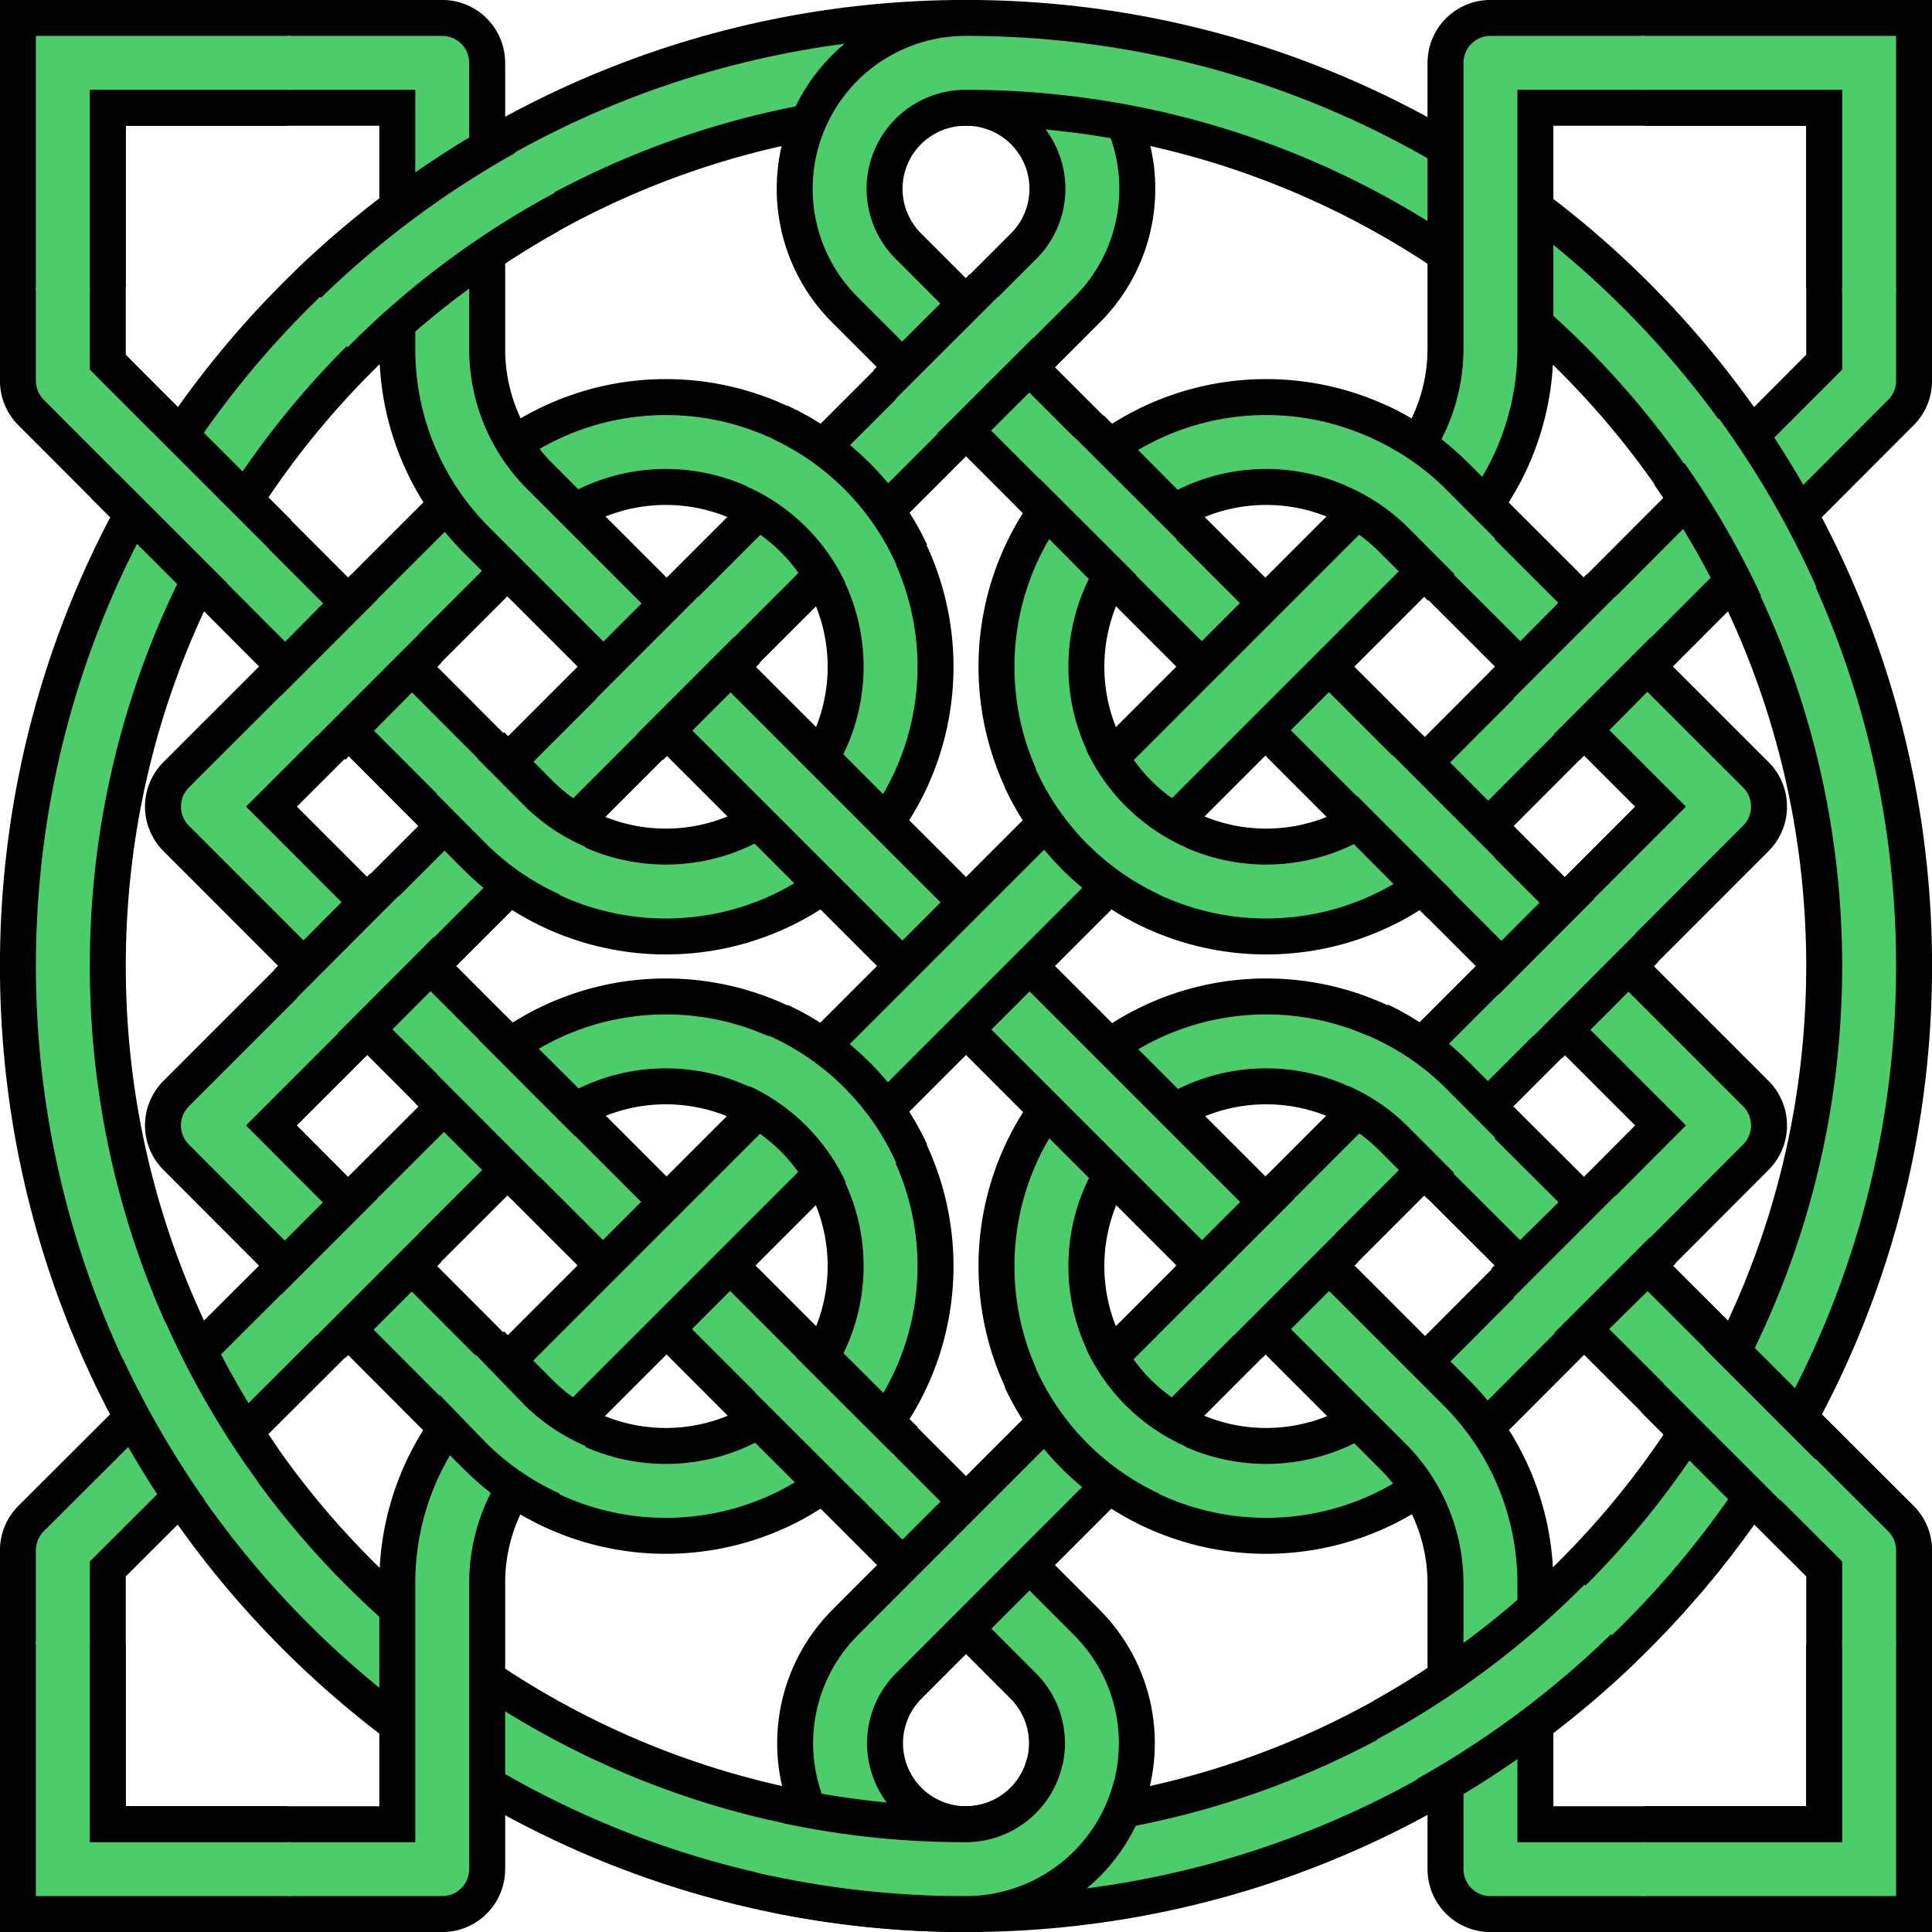
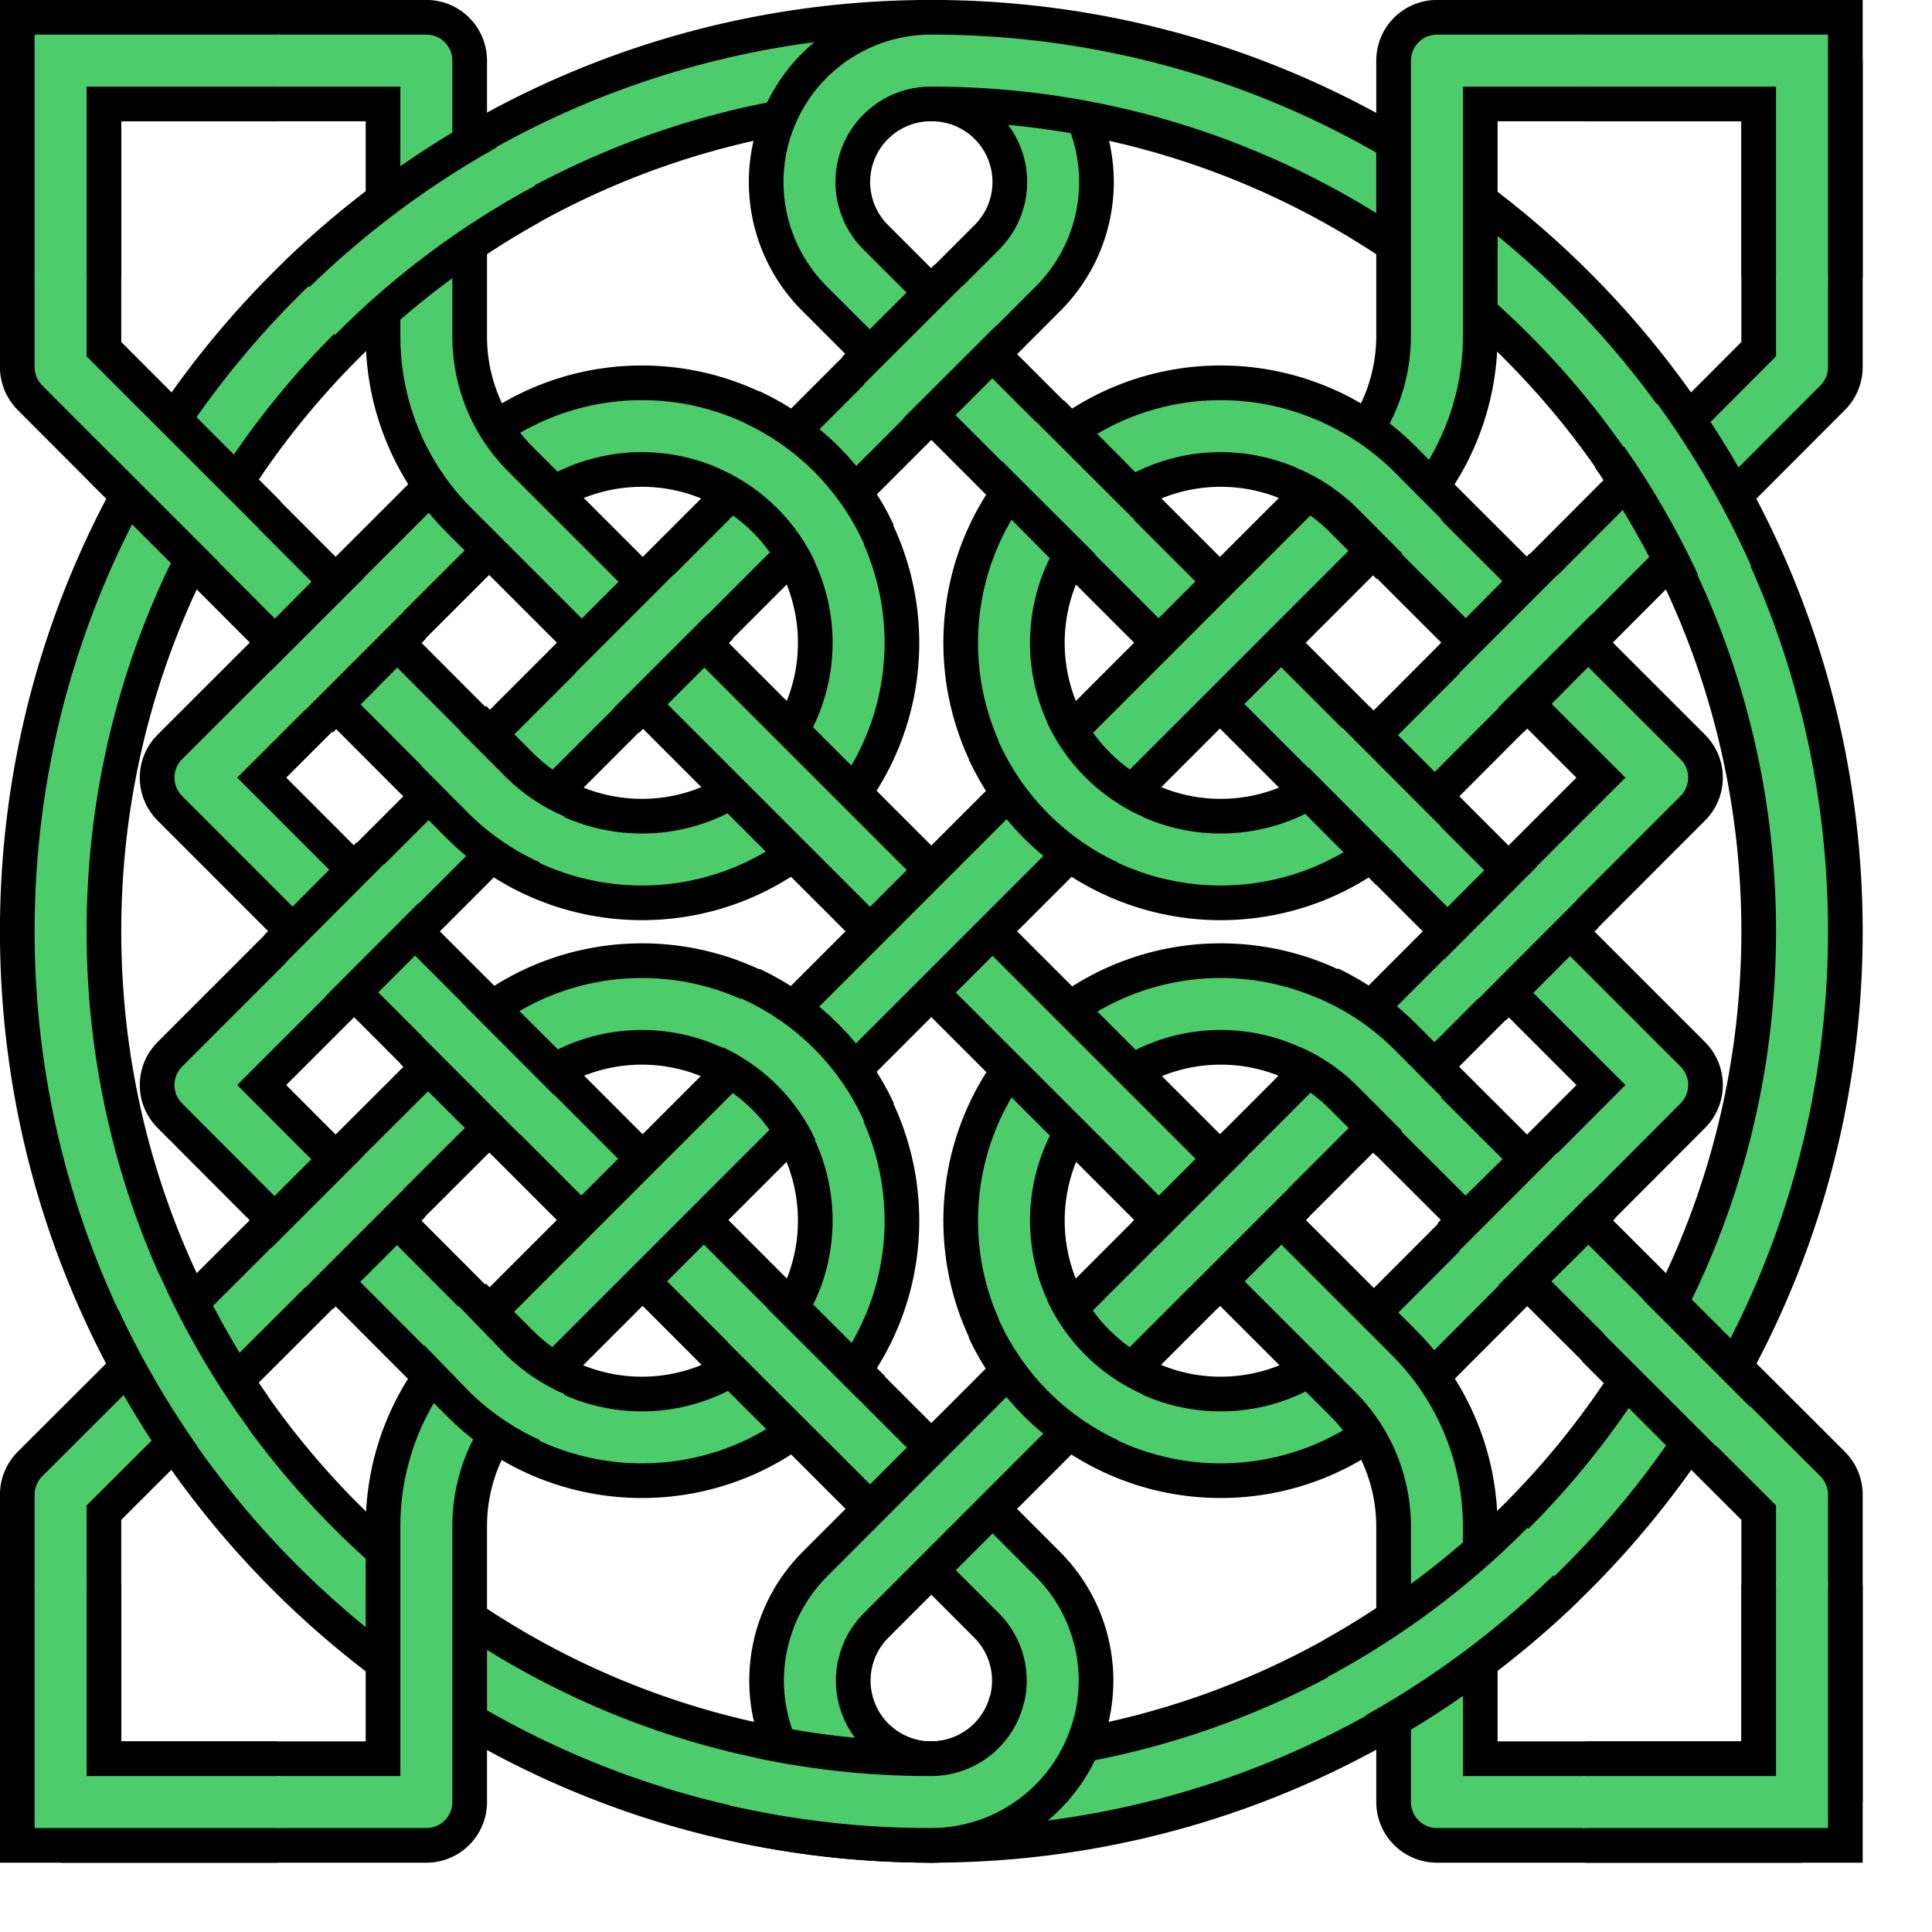
- <svg xmlns="http://www.w3.org/2000/svg" viewBox="0 0 84.84 84.84">
+ <svg xmlns="http://www.w3.org/2000/svg" viewBox="0 0 88 88">
  <path d="M4.34,83.66v-14L23.86,50.18a9.87,9.87,0,1,1,0,14L10.71,51l37.2-37.2A5.53,5.53,0,0,0,44,4.34a39.66,39.66,0,0,0,0,79.32,5.53,5.53,0,0,0,3.91-9.44L10.71,37,23.86,23.86a9.87,9.87,0,1,1,0,14L4.34,18.3v-14" transform="translate(-1.58 -1.58)" style="fill:none;stroke:#000;stroke-linejoin:round;stroke-width:5.526px" />
  <path d="M4.34,83.66v-14L23.86,50.18a9.87,9.87,0,1,1,0,14L10.71,51l37.2-37.2A5.53,5.53,0,0,0,44,4.34a39.66,39.66,0,0,0,0,79.32,5.53,5.53,0,0,0,3.91-9.44L10.71,37,23.86,23.86a9.87,9.87,0,1,1,0,14L4.34,18.3v-14" transform="translate(-1.58 -1.58)" style="fill:none;stroke:#4ccc6b;stroke-linejoin:round;stroke-width:2.368px" />
  <path d="M83.66,83.66v-14L64.14,50.18a9.87,9.87,0,1,0,0,14L77.29,51l-37.2-37.2A5.53,5.53,0,0,1,44,4.34a39.66,39.66,0,0,1,0,79.32,5.53,5.53,0,0,1-3.91-9.44L77.29,37,64.14,23.86a9.87,9.87,0,1,0,0,14L83.66,18.3v-14" transform="translate(-1.58 -1.58)" style="fill:none;stroke:#000;stroke-linejoin:round;stroke-width:5.526px" />
  <path d="M83.66,83.66v-14L64.14,50.18a9.87,9.87,0,1,0,0,14L77.29,51l-37.2-37.2A5.53,5.53,0,0,1,44,4.34a39.66,39.66,0,0,1,0,79.32,5.53,5.53,0,0,1-3.91-9.44L77.29,37,64.14,23.86a9.87,9.87,0,1,0,0,14L83.66,18.3v-14" transform="translate(-1.58 -1.58)" style="fill:none;stroke:#4ccc6b;stroke-linejoin:round;stroke-width:2.368px" />
  <path d="M4.34,4.34H21V16.89a9.86,9.86,0,0,0,2.89,7L64.14,64.14a9.86,9.86,0,0,1,2.89,7V83.66H83.66" transform="translate(-1.58 -1.58)" style="fill:none;stroke:#000;stroke-linejoin:round;stroke-width:5.526px" />
  <path d="M4.34,4.34H21V16.89a9.86,9.86,0,0,0,2.89,7L64.14,64.14a9.86,9.86,0,0,1,2.89,7V83.66H83.66" transform="translate(-1.58 -1.58)" style="fill:none;stroke:#4ccc6b;stroke-linejoin:round;stroke-width:2.368px" />
  <path d="M4.34,83.66H21V71.11a9.86,9.86,0,0,1,2.89-7L64.14,23.86a9.86,9.86,0,0,0,2.89-7V4.34H83.66" transform="translate(-1.58 -1.58)" style="fill:none;stroke:#000;stroke-linejoin:round;stroke-width:5.526px" />
  <path d="M4.34,83.66H21V71.11a9.86,9.86,0,0,1,2.89-7L64.14,23.86a9.86,9.86,0,0,0,2.89-7V4.34H83.66" transform="translate(-1.58 -1.58)" style="fill:none;stroke:#4ccc6b;stroke-linejoin:round;stroke-width:2.368px" />
  <path d="M39.79,53A9.91,9.91,0,0,0,35,48.21M48.21,35A9.91,9.91,0,0,0,53,39.79M39.79,26.67A9.89,9.89,0,0,0,35,21.9m13.2,39.43A9.89,9.89,0,0,0,53,66.1M26.67,39.79a10.18,10.18,0,0,1-2.81-2l-2.1-2.11m39.57,12.5a10.18,10.18,0,0,1,2.81,2l2.1,2.11M26.67,66.1a9.94,9.94,0,0,1-2.81-2L21.76,62M61.33,21.9a9.94,9.94,0,0,1,2.81,2L66.24,26m13.7,1.27a39.64,39.64,0,0,0-3.46-6M8.06,60.76a39.64,39.64,0,0,0,3.46,6M24.77,9.31a40.49,40.49,0,0,0-8.32,6.16M63.23,78.69a40.49,40.49,0,0,0,8.32-6.16M49.36,79.47A5.52,5.52,0,0,1,44,83.66a39.45,39.45,0,0,1-8.25-.87M28.74,33,33,28.74M59.26,55.05l-4.21,4.21M46.11,15.58l-4.22,4.21m30.53,22.1-4.21,4.22M19.79,41.89l-4.21,4.22M73.22,28.74,69,33M19,28.74,14.78,33m58.44,22.1L69,59.26M19,55.05l-4.21,4.21m33.29-37.5L52.29,26M62,35.71l4.21,4.22M21.76,48.07,26,52.29M35.71,62l4.22,4.21M12.41,26.37,7.54,21.5M75.59,61.63l4.87,4.87m3.2-52.29V4.34H73.79M4.34,73.79v9.87h9.87m69.45-9.87v9.87H73.79M4.34,14.21V4.34h9.87" transform="translate(-1.58 -1.58)" style="fill:none;stroke:#000;stroke-miterlimit:10;stroke-width:5.526px" />
  <path d="M39.86,53.14a9.91,9.91,0,0,0-5-5M48.14,34.86a9.91,9.91,0,0,0,5,5m-13.28-13a9.87,9.87,0,0,0-5-5M48.14,61.17a9.87,9.87,0,0,0,5,5M26.83,39.86a9.78,9.78,0,0,1-3-2l-2.23-2.24M61.17,48.14a9.78,9.78,0,0,1,3,2l2.23,2.24M26.83,66.17a9.93,9.93,0,0,1-3-2L21.63,61.9M61.17,21.83a9.93,9.93,0,0,1,3,2l2.23,2.24m13.86,1.77a39.77,39.77,0,0,0-4.15-7.18M7.77,60.13a39.77,39.77,0,0,0,4.15,7.18M25.38,9A39.58,39.58,0,0,0,16,16M62.62,79A39.58,39.58,0,0,0,72,72M49.38,79.38A5.53,5.53,0,0,1,44,83.66a39.37,39.37,0,0,1-8.92-1M28.61,33.08l4.47-4.47M59.39,54.92l-4.47,4.47M46.24,15.45l-4.48,4.47M72.55,41.76l-4.47,4.48M19.92,41.76l-4.47,4.48m57.9-17.63-4.47,4.47M19.12,28.61l-4.47,4.47m58.7,21.84-4.47,4.47M19.12,54.92l-4.47,4.47M47.94,21.63l4.48,4.47m9.48,9.48,4.47,4.48M21.63,47.94l4.47,4.48m9.48,9.48,4.48,4.47M12.54,26.5,7.41,21.37M75.46,61.5l5.13,5.13m3.07-52.29v-10h-10M4.34,73.66v10h10m69.32-10v10h-10M4.34,14.34v-10h10" transform="translate(-1.58 -1.58)" style="fill:none;stroke:#4ccc6b;stroke-miterlimit:10;stroke-width:2.368px" />
</svg>
